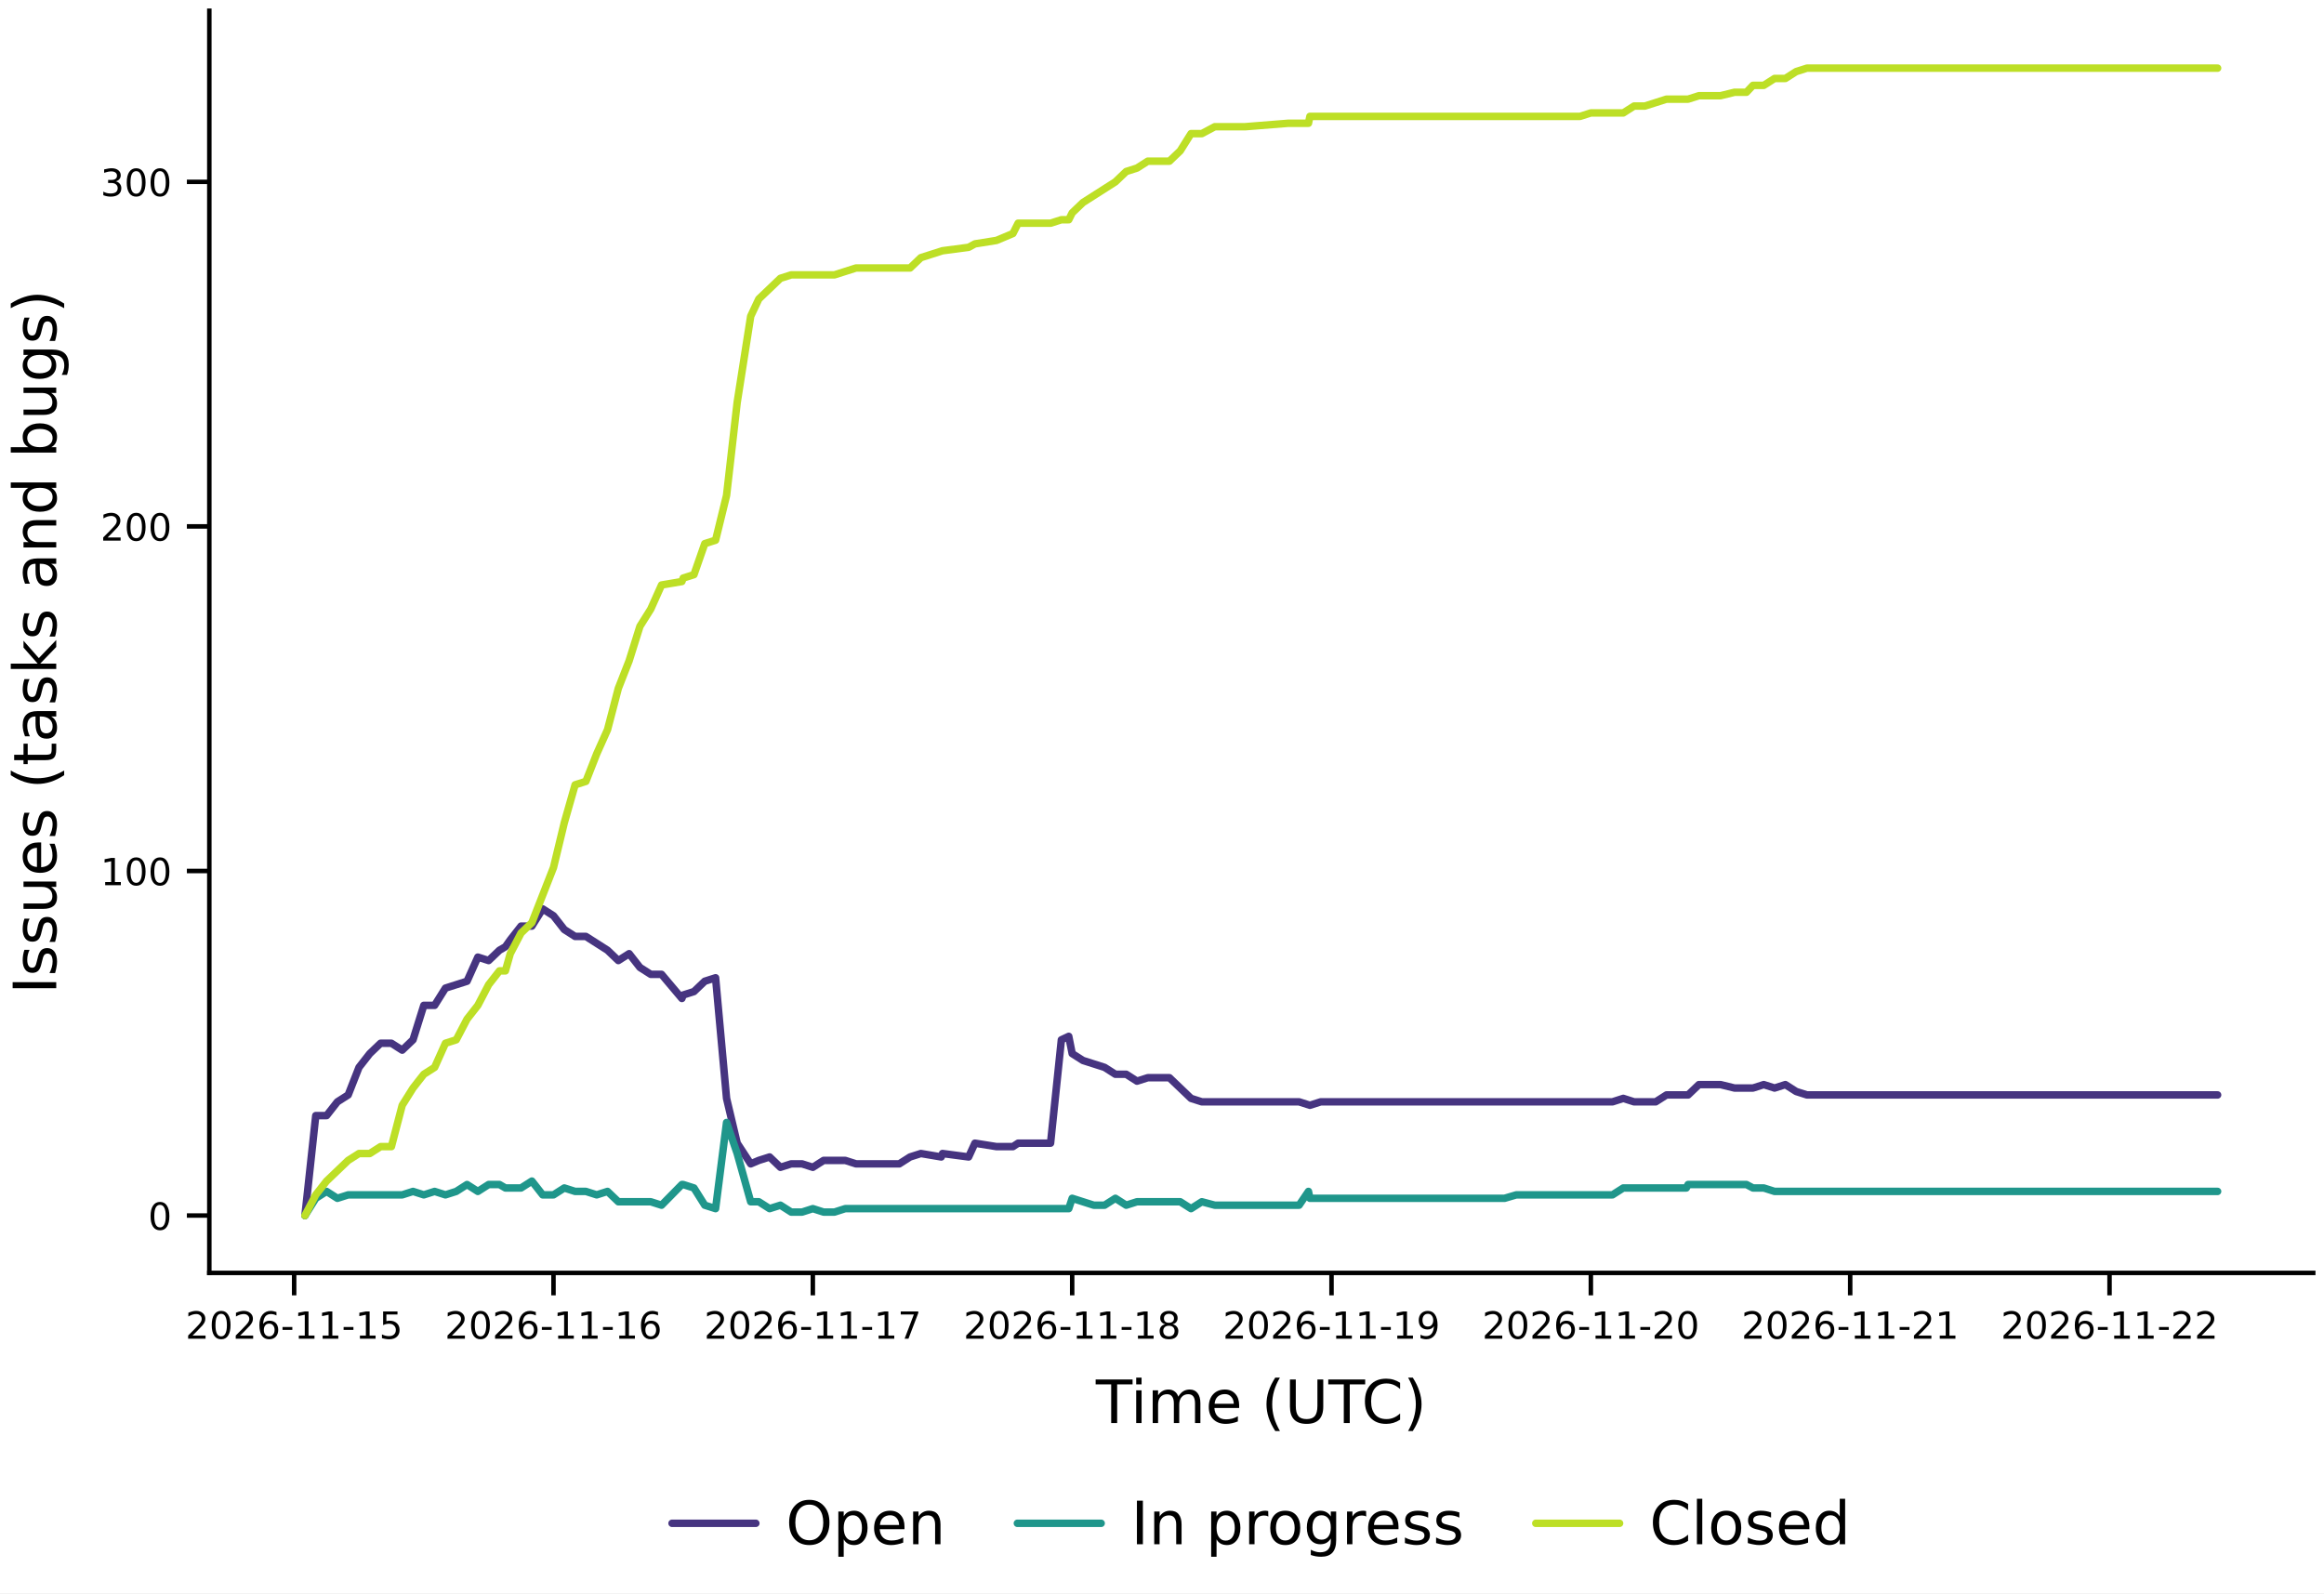
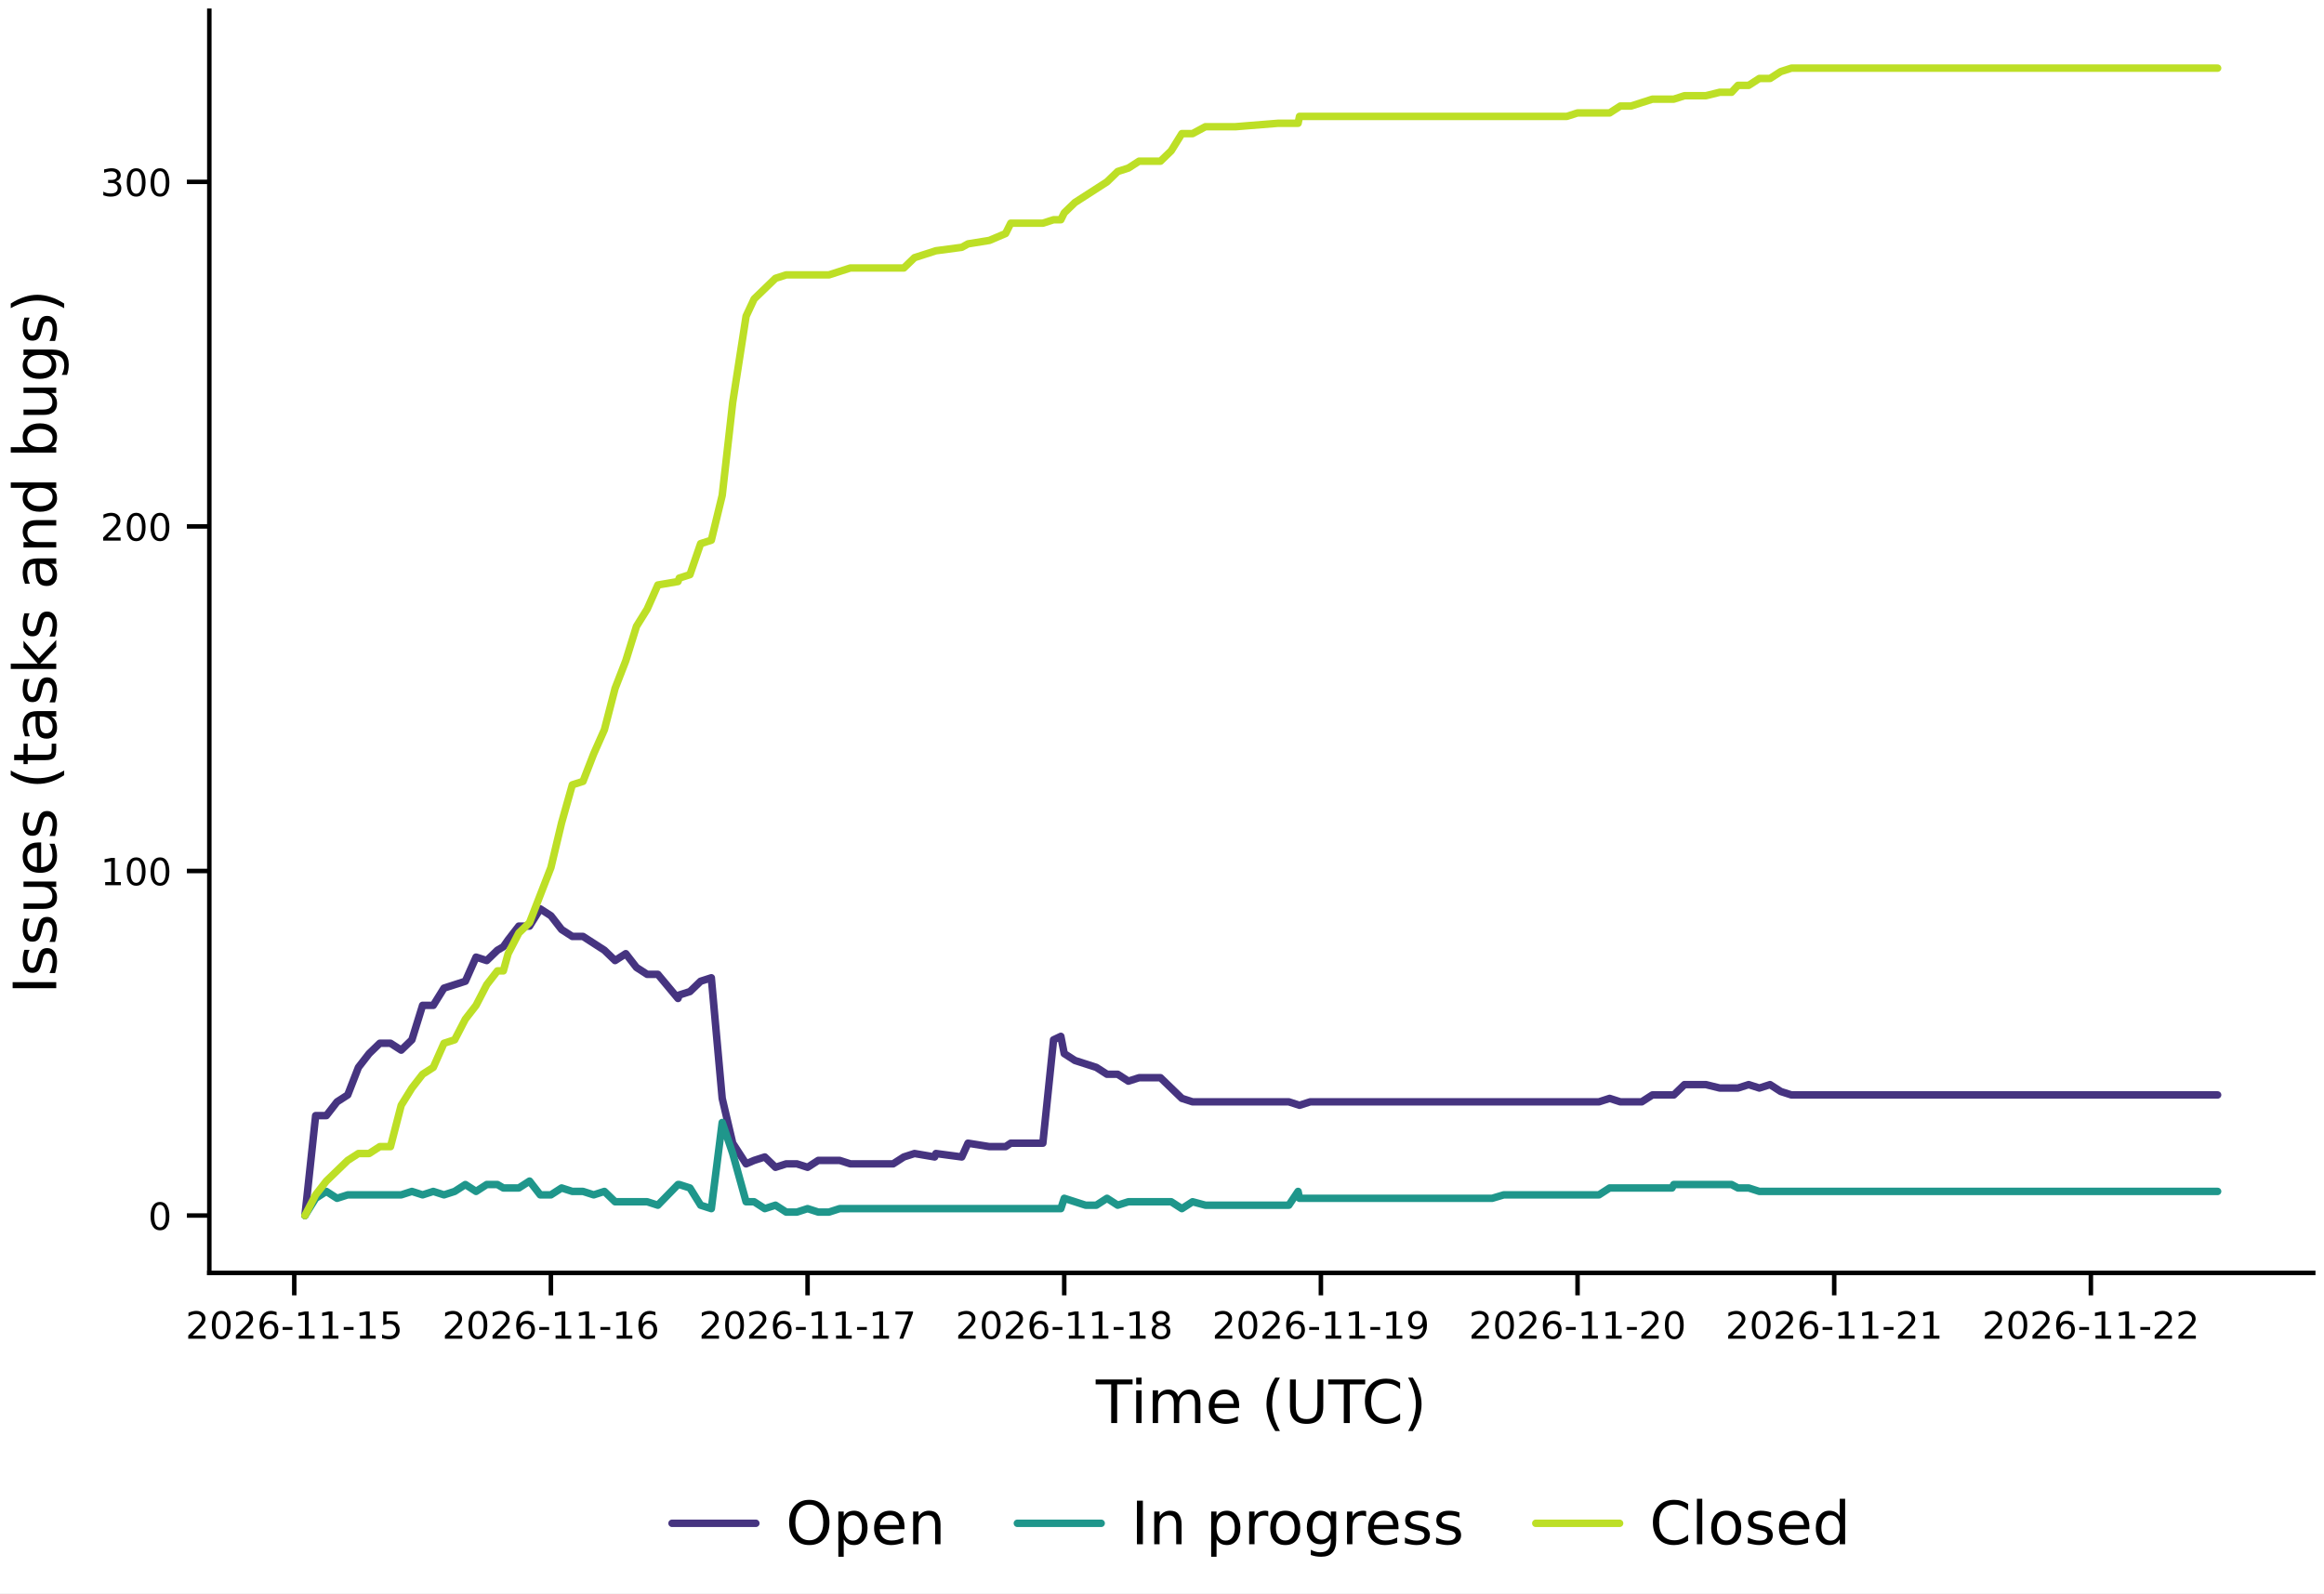
<svg xmlns="http://www.w3.org/2000/svg" xmlns:xlink="http://www.w3.org/1999/xlink" width="310.696pt" height="213.046pt" viewBox="0 0 310.696 213.046" version="1.1">
  <defs>
    <style type="text/css">*{stroke-linejoin: round; stroke-linecap: butt}</style>
  </defs>
  <g id="figure_1">
    <g id="patch_1">
      <path d="M -0 213.046  L 310.696 213.046  L 310.696 0  L -0 0  z " style="fill: #ffffff" />
    </g>
    <g id="axes_1">
      <g id="patch_2">
        <path d="M 27.984 170.203  L 309.256 170.203  L 309.256 1.44  L 27.984 1.44  z " style="fill: #ffffff" />
      </g>
      <g id="matplotlib.axis_1">
        <g id="xtick_1">
          <g id="line2d_1">
            <defs>
-               <path id="m5b05366d9b" d="M 0 0  L 0 3  " style="stroke: #000000; stroke-width: 0.6" />
+               <path id="mf0de3ea4b5" d="M 0 0  L 0 3  " style="stroke: #000000; stroke-width: 0.6" />
            </defs>
            <g>
-               <use xlink:href="#m5b05366d9b" x="39.325" y="170.203" style="stroke: #000000; stroke-width: 0.6" />
+               <use xlink:href="#mf0de3ea4b5" x="39.34" y="170.203" style="stroke: #000000; stroke-width: 0.6" />
            </g>
          </g>
          <g id="text_1">
-             <text style="font-size: 5px; font-family: 'DejaVu Sans', sans-serif; text-anchor: middle" x="39.325" y="179.002" transform="rotate(-0 39.3248 179.0017)">2026-11-15</text>
+             <text style="font-size: 5px; font-family: 'DejaVu Sans', sans-serif; text-anchor: middle" x="39.34" y="179.002" transform="rotate(-0 39.33974 179.0017)">2026-11-15</text>
          </g>
        </g>
        <g id="xtick_2">
          <g id="line2d_2">
            <g>
-               <use xlink:href="#m5b05366d9b" x="73.996" y="170.203" style="stroke: #000000; stroke-width: 0.6" />
+               <use xlink:href="#mf0de3ea4b5" x="73.652" y="170.203" style="stroke: #000000; stroke-width: 0.6" />
            </g>
          </g>
          <g id="text_2">
-             <text style="font-size: 5px; font-family: 'DejaVu Sans', sans-serif; text-anchor: middle" x="73.996" y="179.002" transform="rotate(-0 73.99617 179.0017)">2026-11-16</text>
+             <text style="font-size: 5px; font-family: 'DejaVu Sans', sans-serif; text-anchor: middle" x="73.652" y="179.002" transform="rotate(-0 73.65247 179.0017)">2026-11-16</text>
          </g>
        </g>
        <g id="xtick_3">
          <g id="line2d_3">
            <g>
-               <use xlink:href="#m5b05366d9b" x="108.668" y="170.203" style="stroke: #000000; stroke-width: 0.6" />
+               <use xlink:href="#mf0de3ea4b5" x="107.965" y="170.203" style="stroke: #000000; stroke-width: 0.6" />
            </g>
          </g>
          <g id="text_3">
-             <text style="font-size: 5px; font-family: 'DejaVu Sans', sans-serif; text-anchor: middle" x="108.668" y="179.002" transform="rotate(-0 108.6675 179.0017)">2026-11-17</text>
+             <text style="font-size: 5px; font-family: 'DejaVu Sans', sans-serif; text-anchor: middle" x="107.965" y="179.002" transform="rotate(-0 107.9652 179.0017)">2026-11-17</text>
          </g>
        </g>
        <g id="xtick_4">
          <g id="line2d_4">
            <g>
-               <use xlink:href="#m5b05366d9b" x="143.339" y="170.203" style="stroke: #000000; stroke-width: 0.6" />
+               <use xlink:href="#mf0de3ea4b5" x="142.278" y="170.203" style="stroke: #000000; stroke-width: 0.6" />
            </g>
          </g>
          <g id="text_4">
-             <text style="font-size: 5px; font-family: 'DejaVu Sans', sans-serif; text-anchor: middle" x="143.339" y="179.002" transform="rotate(-0 143.3389 179.0017)">2026-11-18</text>
+             <text style="font-size: 5px; font-family: 'DejaVu Sans', sans-serif; text-anchor: middle" x="142.278" y="179.002" transform="rotate(-0 142.2779 179.0017)">2026-11-18</text>
          </g>
        </g>
        <g id="xtick_5">
          <g id="line2d_5">
            <g>
-               <use xlink:href="#m5b05366d9b" x="178.01" y="170.203" style="stroke: #000000; stroke-width: 0.6" />
+               <use xlink:href="#mf0de3ea4b5" x="176.591" y="170.203" style="stroke: #000000; stroke-width: 0.6" />
            </g>
          </g>
          <g id="text_5">
-             <text style="font-size: 5px; font-family: 'DejaVu Sans', sans-serif; text-anchor: middle" x="178.01" y="179.002" transform="rotate(-0 178.0103 179.0017)">2026-11-19</text>
+             <text style="font-size: 5px; font-family: 'DejaVu Sans', sans-serif; text-anchor: middle" x="176.591" y="179.002" transform="rotate(-0 176.5907 179.0017)">2026-11-19</text>
          </g>
        </g>
        <g id="xtick_6">
          <g id="line2d_6">
            <g>
-               <use xlink:href="#m5b05366d9b" x="212.682" y="170.203" style="stroke: #000000; stroke-width: 0.6" />
+               <use xlink:href="#mf0de3ea4b5" x="210.903" y="170.203" style="stroke: #000000; stroke-width: 0.6" />
            </g>
          </g>
          <g id="text_6">
-             <text style="font-size: 5px; font-family: 'DejaVu Sans', sans-serif; text-anchor: middle" x="212.682" y="179.002" transform="rotate(-0 212.6816 179.0017)">2026-11-20</text>
+             <text style="font-size: 5px; font-family: 'DejaVu Sans', sans-serif; text-anchor: middle" x="210.903" y="179.002" transform="rotate(-0 210.9034 179.0017)">2026-11-20</text>
          </g>
        </g>
        <g id="xtick_7">
          <g id="line2d_7">
            <g>
-               <use xlink:href="#m5b05366d9b" x="247.353" y="170.203" style="stroke: #000000; stroke-width: 0.6" />
+               <use xlink:href="#mf0de3ea4b5" x="245.216" y="170.203" style="stroke: #000000; stroke-width: 0.6" />
            </g>
          </g>
          <g id="text_7">
-             <text style="font-size: 5px; font-family: 'DejaVu Sans', sans-serif; text-anchor: middle" x="247.353" y="179.002" transform="rotate(-0 247.353 179.0017)">2026-11-21</text>
+             <text style="font-size: 5px; font-family: 'DejaVu Sans', sans-serif; text-anchor: middle" x="245.216" y="179.002" transform="rotate(-0 245.2161 179.0017)">2026-11-21</text>
          </g>
        </g>
        <g id="xtick_8">
          <g id="line2d_8">
            <g>
-               <use xlink:href="#m5b05366d9b" x="282.024" y="170.203" style="stroke: #000000; stroke-width: 0.6" />
+               <use xlink:href="#mf0de3ea4b5" x="279.529" y="170.203" style="stroke: #000000; stroke-width: 0.6" />
            </g>
          </g>
          <g id="text_8">
-             <text style="font-size: 5px; font-family: 'DejaVu Sans', sans-serif; text-anchor: middle" x="282.024" y="179.002" transform="rotate(-0 282.0244 179.0017)">2026-11-22</text>
+             <text style="font-size: 5px; font-family: 'DejaVu Sans', sans-serif; text-anchor: middle" x="279.529" y="179.002" transform="rotate(-0 279.5288 179.0017)">2026-11-22</text>
          </g>
        </g>
        <g id="text_9">
          <text style="font-size: 8px; font-family: 'DejaVu Sans', sans-serif; text-anchor: middle" x="168.62" y="190.282" transform="rotate(-0 168.6201 190.2816)">Time (UTC)</text>
        </g>
      </g>
      <g id="matplotlib.axis_2">
        <g id="ytick_1">
          <g id="line2d_9">
            <defs>
-               <path id="m260d1bb84b" d="M 0 0  L -3 0  " style="stroke: #000000; stroke-width: 0.6" />
+               <path id="m46e2111deb" d="M 0 0  L -3 0  " style="stroke: #000000; stroke-width: 0.6" />
            </defs>
            <g>
-               <use xlink:href="#m260d1bb84b" x="27.984" y="162.532" style="stroke: #000000; stroke-width: 0.6" />
+               <use xlink:href="#m46e2111deb" x="27.984" y="162.532" style="stroke: #000000; stroke-width: 0.6" />
            </g>
          </g>
          <g id="text_10">
            <text style="font-size: 5px; font-family: 'DejaVu Sans', sans-serif; text-anchor: end" x="22.984" y="164.431" transform="rotate(-0 22.98438 164.4312)">0</text>
          </g>
        </g>
        <g id="ytick_2">
          <g id="line2d_10">
            <g>
-               <use xlink:href="#m260d1bb84b" x="27.984" y="116.46" style="stroke: #000000; stroke-width: 0.6" />
+               <use xlink:href="#m46e2111deb" x="27.984" y="116.46" style="stroke: #000000; stroke-width: 0.6" />
            </g>
          </g>
          <g id="text_11">
            <text style="font-size: 5px; font-family: 'DejaVu Sans', sans-serif; text-anchor: end" x="22.984" y="118.359" transform="rotate(-0 22.98438 118.3589)">100</text>
          </g>
        </g>
        <g id="ytick_3">
          <g id="line2d_11">
            <g>
-               <use xlink:href="#m260d1bb84b" x="27.984" y="70.387" style="stroke: #000000; stroke-width: 0.6" />
+               <use xlink:href="#m46e2111deb" x="27.984" y="70.387" style="stroke: #000000; stroke-width: 0.6" />
            </g>
          </g>
          <g id="text_12">
            <text style="font-size: 5px; font-family: 'DejaVu Sans', sans-serif; text-anchor: end" x="22.984" y="72.287" transform="rotate(-0 22.98438 72.28662)">200</text>
          </g>
        </g>
        <g id="ytick_4">
          <g id="line2d_12">
            <g>
-               <use xlink:href="#m260d1bb84b" x="27.984" y="24.315" style="stroke: #000000; stroke-width: 0.6" />
+               <use xlink:href="#m46e2111deb" x="27.984" y="24.315" style="stroke: #000000; stroke-width: 0.6" />
            </g>
          </g>
          <g id="text_13">
            <text style="font-size: 5px; font-family: 'DejaVu Sans', sans-serif; text-anchor: end" x="22.984" y="26.214" transform="rotate(-0 22.98438 26.21431)">300</text>
          </g>
        </g>
        <g id="text_14">
          <text style="font-size: 8px; font-family: 'DejaVu Sans', sans-serif; text-anchor: middle" x="7.519" y="85.821" transform="rotate(-90 7.51875 85.82143)">Issues (tasks and bugs)</text>
        </g>
      </g>
      <g id="line2d_13">
-         <path d="M 40.769 162.532  L 42.214 149.171  L 43.659 149.171  L 45.103 147.328  L 46.548 146.407  L 47.993 142.721  L 49.437 140.878  L 50.882 139.496  L 52.327 139.496  L 53.771 140.417  L 55.216 139.035  L 56.66 134.428  L 58.105 134.428  L 59.55 132.124  L 62.439 131.203  L 63.884 127.978  L 65.328 128.438  L 66.773 127.056  L 67.568 126.595  L 68.218 125.674  L 69.662 123.831  L 71.107 123.831  L 72.552 121.527  L 73.996 122.449  L 75.441 124.292  L 76.885 125.213  L 78.33 125.213  L 81.219 127.056  L 82.664 128.438  L 84.109 127.517  L 85.553 129.36  L 86.998 130.281  L 88.443 130.281  L 91.163 133.506  L 91.332 133.046  L 92.776 132.585  L 94.221 131.203  L 95.666 130.742  L 97.134 146.867  L 98.555 152.857  L 100.361 155.621  L 101.444 155.16  L 102.889 154.7  L 104.334 156.082  L 105.778 155.621  L 107.223 155.621  L 108.668 156.082  L 110.112 155.16  L 113.001 155.16  L 114.446 155.621  L 120.225 155.621  L 121.669 154.7  L 123.114 154.239  L 125.835 154.7  L 126.003 154.239  L 129.494 154.7  L 130.337 152.857  L 133.226 153.317  L 135.417 153.317  L 136.116 152.857  L 140.45 152.857  L 141.894 139.035  L 142.881 138.574  L 143.339 140.878  L 144.784 141.799  L 147.673 142.721  L 149.117 143.642  L 150.562 143.642  L 152.007 144.564  L 153.451 144.103  L 156.341 144.103  L 159.23 146.867  L 160.675 147.328  L 173.676 147.328  L 175.121 147.789  L 176.566 147.328  L 215.571 147.328  L 217.016 146.867  L 218.46 147.328  L 221.349 147.328  L 222.794 146.407  L 225.683 146.407  L 227.128 145.024  L 230.017 145.024  L 231.895 145.485  L 234.351 145.485  L 235.796 145.024  L 237.241 145.485  L 238.685 145.024  L 240.13 145.946  L 241.574 146.407  L 296.471 146.407  L 296.471 146.407  " clip-path="url(#p3485ba3552)" style="fill: none; stroke: #463480; stroke-linecap: round" />
+         <path d="M 40.769 162.532  L 42.199 149.171  L 43.629 149.171  L 45.059 147.328  L 46.488 146.407  L 47.918 142.721  L 49.348 140.878  L 50.777 139.496  L 52.207 139.496  L 53.637 140.417  L 55.066 139.035  L 56.496 134.428  L 57.926 134.428  L 59.356 132.124  L 62.215 131.203  L 63.645 127.978  L 65.074 128.438  L 66.504 127.056  L 67.29 126.595  L 67.934 125.674  L 69.363 123.831  L 70.793 123.831  L 72.223 121.527  L 73.652 122.449  L 75.082 124.292  L 76.512 125.213  L 77.942 125.213  L 80.801 127.056  L 82.231 128.438  L 83.66 127.517  L 85.09 129.36  L 86.52 130.281  L 87.949 130.281  L 90.642 133.506  L 90.809 133.046  L 92.239 132.585  L 93.668 131.203  L 95.098 130.742  L 96.551 146.867  L 97.957 152.857  L 99.744 155.621  L 100.817 155.16  L 102.246 154.7  L 103.676 156.082  L 105.106 155.621  L 106.536 155.621  L 107.965 156.082  L 109.395 155.16  L 112.254 155.16  L 113.684 155.621  L 119.403 155.621  L 120.832 154.7  L 122.262 154.239  L 124.955 154.7  L 125.122 154.239  L 128.577 154.7  L 129.411 152.857  L 132.27 153.317  L 134.438 153.317  L 135.129 152.857  L 139.419 152.857  L 140.848 139.035  L 141.825 138.574  L 142.278 140.878  L 143.708 141.799  L 146.567 142.721  L 147.997 143.642  L 149.426 143.642  L 150.856 144.564  L 152.286 144.103  L 155.145 144.103  L 158.005 146.867  L 159.434 147.328  L 172.302 147.328  L 173.731 147.789  L 175.161 147.328  L 213.763 147.328  L 215.192 146.867  L 216.622 147.328  L 219.482 147.328  L 220.911 146.407  L 223.771 146.407  L 225.2 145.024  L 228.06 145.024  L 229.918 145.485  L 232.349 145.485  L 233.779 145.024  L 235.208 145.485  L 236.638 145.024  L 238.068 145.946  L 239.497 146.407  L 296.471 146.407  L 296.471 146.407  " clip-path="url(#pa8d54fb250)" style="fill: none; stroke: #463480; stroke-linecap: round" />
      </g>
      <g id="line2d_14">
-         <path d="M 40.769 162.532  L 42.214 160.228  L 43.659 159.307  L 45.103 160.228  L 46.548 159.767  L 53.771 159.767  L 55.216 159.307  L 56.66 159.767  L 58.105 159.307  L 59.55 159.767  L 60.994 159.307  L 62.439 158.385  L 63.884 159.307  L 65.328 158.385  L 66.773 158.385  L 67.568 158.846  L 69.662 158.846  L 71.107 157.925  L 72.552 159.767  L 73.996 159.767  L 75.441 158.846  L 76.885 159.307  L 78.33 159.307  L 79.775 159.767  L 81.219 159.307  L 82.664 160.689  L 86.998 160.689  L 88.443 161.15  L 91.163 158.385  L 91.332 158.385  L 92.776 158.846  L 94.221 161.15  L 95.666 161.61  L 97.134 150.092  L 98.555 154.239  L 100.361 160.689  L 101.444 160.689  L 102.889 161.61  L 104.334 161.15  L 105.778 162.071  L 107.223 162.071  L 108.668 161.61  L 110.112 162.071  L 111.557 162.071  L 113.001 161.61  L 142.881 161.61  L 143.339 160.228  L 146.228 161.15  L 147.673 161.15  L 149.117 160.228  L 150.562 161.15  L 152.007 160.689  L 157.785 160.689  L 159.23 161.61  L 160.675 160.689  L 162.408 161.15  L 173.676 161.15  L 174.928 159.307  L 175.121 160.228  L 201.149 160.228  L 202.714 159.767  L 215.571 159.767  L 217.016 158.846  L 225.443 158.846  L 225.683 158.385  L 233.484 158.385  L 234.351 158.846  L 235.796 158.846  L 237.241 159.307  L 296.471 159.307  L 296.471 159.307  " clip-path="url(#p3485ba3552)" style="fill: none; stroke: #1f968b; stroke-linecap: round" />
+         <path d="M 40.769 162.532  L 42.199 160.228  L 43.629 159.307  L 45.059 160.228  L 46.488 159.767  L 53.637 159.767  L 55.066 159.307  L 56.496 159.767  L 57.926 159.307  L 59.356 159.767  L 60.785 159.307  L 62.215 158.385  L 63.645 159.307  L 65.074 158.385  L 66.504 158.385  L 67.29 158.846  L 69.363 158.846  L 70.793 157.925  L 72.223 159.767  L 73.652 159.767  L 75.082 158.846  L 76.512 159.307  L 77.942 159.307  L 79.371 159.767  L 80.801 159.307  L 82.231 160.689  L 86.52 160.689  L 87.949 161.15  L 90.642 158.385  L 90.809 158.385  L 92.239 158.846  L 93.668 161.15  L 95.098 161.61  L 96.551 150.092  L 97.957 154.239  L 99.744 160.689  L 100.817 160.689  L 102.246 161.61  L 103.676 161.15  L 105.106 162.071  L 106.536 162.071  L 107.965 161.61  L 109.395 162.071  L 110.825 162.071  L 112.254 161.61  L 141.825 161.61  L 142.278 160.228  L 145.137 161.15  L 146.567 161.15  L 147.997 160.228  L 149.426 161.15  L 150.856 160.689  L 156.575 160.689  L 158.005 161.61  L 159.434 160.689  L 161.15 161.15  L 172.302 161.15  L 173.541 159.307  L 173.731 160.228  L 199.49 160.228  L 201.038 159.767  L 213.763 159.767  L 215.192 158.846  L 223.532 158.846  L 223.771 158.385  L 231.491 158.385  L 232.349 158.846  L 233.779 158.846  L 235.208 159.307  L 296.471 159.307  L 296.471 159.307  " clip-path="url(#pa8d54fb250)" style="fill: none; stroke: #1f968b; stroke-linecap: round" />
      </g>
      <g id="line2d_15">
-         <path d="M 40.769 162.532  L 42.214 159.767  L 43.659 157.925  L 46.548 155.16  L 47.993 154.239  L 49.437 154.239  L 50.882 153.317  L 52.327 153.317  L 53.771 147.789  L 55.216 145.485  L 56.66 143.642  L 58.105 142.721  L 59.55 139.496  L 60.994 139.035  L 62.439 136.271  L 63.884 134.428  L 65.328 131.663  L 66.773 129.82  L 67.568 129.82  L 68.218 127.517  L 69.662 124.753  L 71.107 123.37  L 73.996 115.999  L 75.441 110.009  L 76.885 104.941  L 78.33 104.481  L 79.775 100.795  L 81.219 97.57  L 82.664 92.041  L 84.109 88.355  L 85.553 83.748  L 86.998 81.445  L 88.443 78.22  L 91.163 77.759  L 91.332 77.298  L 92.776 76.837  L 94.221 72.691  L 95.666 72.23  L 97.134 66.241  L 98.555 53.801  L 100.361 42.283  L 101.444 39.979  L 104.334 37.215  L 105.778 36.754  L 111.557 36.754  L 114.446 35.833  L 121.669 35.833  L 123.114 34.451  L 126.003 33.529  L 129.494 33.069  L 130.337 32.608  L 133.226 32.147  L 135.417 31.226  L 136.116 29.844  L 140.45 29.844  L 141.894 29.383  L 142.881 29.383  L 143.339 28.461  L 144.784 27.079  L 149.117 24.315  L 150.562 22.933  L 152.007 22.472  L 153.451 21.551  L 156.341 21.551  L 157.785 20.168  L 159.23 17.865  L 160.675 17.865  L 162.408 16.943  L 166.453 16.943  L 172.232 16.483  L 174.928 16.483  L 175.121 15.561  L 211.237 15.561  L 212.682 15.1  L 217.016 15.1  L 218.46 14.179  L 219.905 14.179  L 222.794 13.258  L 225.683 13.258  L 227.128 12.797  L 230.017 12.797  L 231.895 12.336  L 233.484 12.336  L 234.351 11.415  L 235.796 11.415  L 237.241 10.493  L 238.685 10.493  L 240.13 9.572  L 241.574 9.111  L 296.471 9.111  L 296.471 9.111  " clip-path="url(#p3485ba3552)" style="fill: none; stroke: #bddf26; stroke-linecap: round" />
+         <path d="M 40.769 162.532  L 42.199 159.767  L 43.629 157.925  L 46.488 155.16  L 47.918 154.239  L 49.348 154.239  L 50.777 153.317  L 52.207 153.317  L 53.637 147.789  L 55.066 145.485  L 56.496 143.642  L 57.926 142.721  L 59.356 139.496  L 60.785 139.035  L 62.215 136.271  L 63.645 134.428  L 65.074 131.663  L 66.504 129.82  L 67.29 129.82  L 67.934 127.517  L 69.363 124.753  L 70.793 123.37  L 73.652 115.999  L 75.082 110.009  L 76.512 104.941  L 77.942 104.481  L 79.371 100.795  L 80.801 97.57  L 82.231 92.041  L 83.66 88.355  L 85.09 83.748  L 86.52 81.445  L 87.949 78.22  L 90.642 77.759  L 90.809 77.298  L 92.239 76.837  L 93.668 72.691  L 95.098 72.23  L 96.551 66.241  L 97.957 53.801  L 99.744 42.283  L 100.817 39.979  L 103.676 37.215  L 105.106 36.754  L 110.825 36.754  L 113.684 35.833  L 120.832 35.833  L 122.262 34.451  L 125.122 33.529  L 128.577 33.069  L 129.411 32.608  L 132.27 32.147  L 134.438 31.226  L 135.129 29.844  L 139.419 29.844  L 140.848 29.383  L 141.825 29.383  L 142.278 28.461  L 143.708 27.079  L 147.997 24.315  L 149.426 22.933  L 150.856 22.472  L 152.286 21.551  L 155.145 21.551  L 156.575 20.168  L 158.005 17.865  L 159.434 17.865  L 161.15 16.943  L 165.153 16.943  L 170.872 16.483  L 173.541 16.483  L 173.731 15.561  L 209.474 15.561  L 210.903 15.1  L 215.192 15.1  L 216.622 14.179  L 218.052 14.179  L 220.911 13.258  L 223.771 13.258  L 225.2 12.797  L 228.06 12.797  L 229.918 12.336  L 231.491 12.336  L 232.349 11.415  L 233.779 11.415  L 235.208 10.493  L 236.638 10.493  L 238.068 9.572  L 239.497 9.111  L 296.471 9.111  L 296.471 9.111  " clip-path="url(#pa8d54fb250)" style="fill: none; stroke: #bddf26; stroke-linecap: round" />
      </g>
      <g id="patch_3">
        <path d="M 27.984 170.203  L 27.984 1.44  " style="fill: none; stroke: #000000; stroke-width: 0.6; stroke-linejoin: miter; stroke-linecap: square" />
      </g>
      <g id="patch_4">
        <path d="M 27.984 170.203  L 309.256 170.203  " style="fill: none; stroke: #000000; stroke-width: 0.6; stroke-linejoin: miter; stroke-linecap: square" />
      </g>
      <g id="legend_1">
        <g id="line2d_16">
          <path d="M 89.846 203.684  L 95.446 203.684  L 101.046 203.684  " style="fill: none; stroke: #463480; stroke-linecap: round" />
        </g>
        <g id="text_15">
          <text style="font-size: 8px; font-family: 'DejaVu Sans', sans-serif; text-anchor: start" x="105.046" y="206.484" transform="rotate(-0 105.0457 206.4837)">Open</text>
        </g>
        <g id="line2d_17">
          <path d="M 136.014 203.684  L 141.614 203.684  L 147.214 203.684  " style="fill: none; stroke: #1f968b; stroke-linecap: round" />
        </g>
        <g id="text_16">
          <text style="font-size: 8px; font-family: 'DejaVu Sans', sans-serif; text-anchor: start" x="151.214" y="206.484" transform="rotate(-0 151.2145 206.4837)">In progress</text>
        </g>
        <g id="line2d_18">
          <path d="M 205.322 203.684  L 210.922 203.684  L 216.522 203.684  " style="fill: none; stroke: #bddf26; stroke-linecap: round" />
        </g>
        <g id="text_17">
          <text style="font-size: 8px; font-family: 'DejaVu Sans', sans-serif; text-anchor: start" x="220.522" y="206.484" transform="rotate(-0 220.522 206.4837)">Closed</text>
        </g>
      </g>
    </g>
  </g>
  <defs>
-     <clipPath id="p3485ba3552">
+     <clipPath id="pa8d54fb250">
      <rect x="27.984" y="1.44" width="281.271" height="168.763" />
    </clipPath>
  </defs>
</svg>
